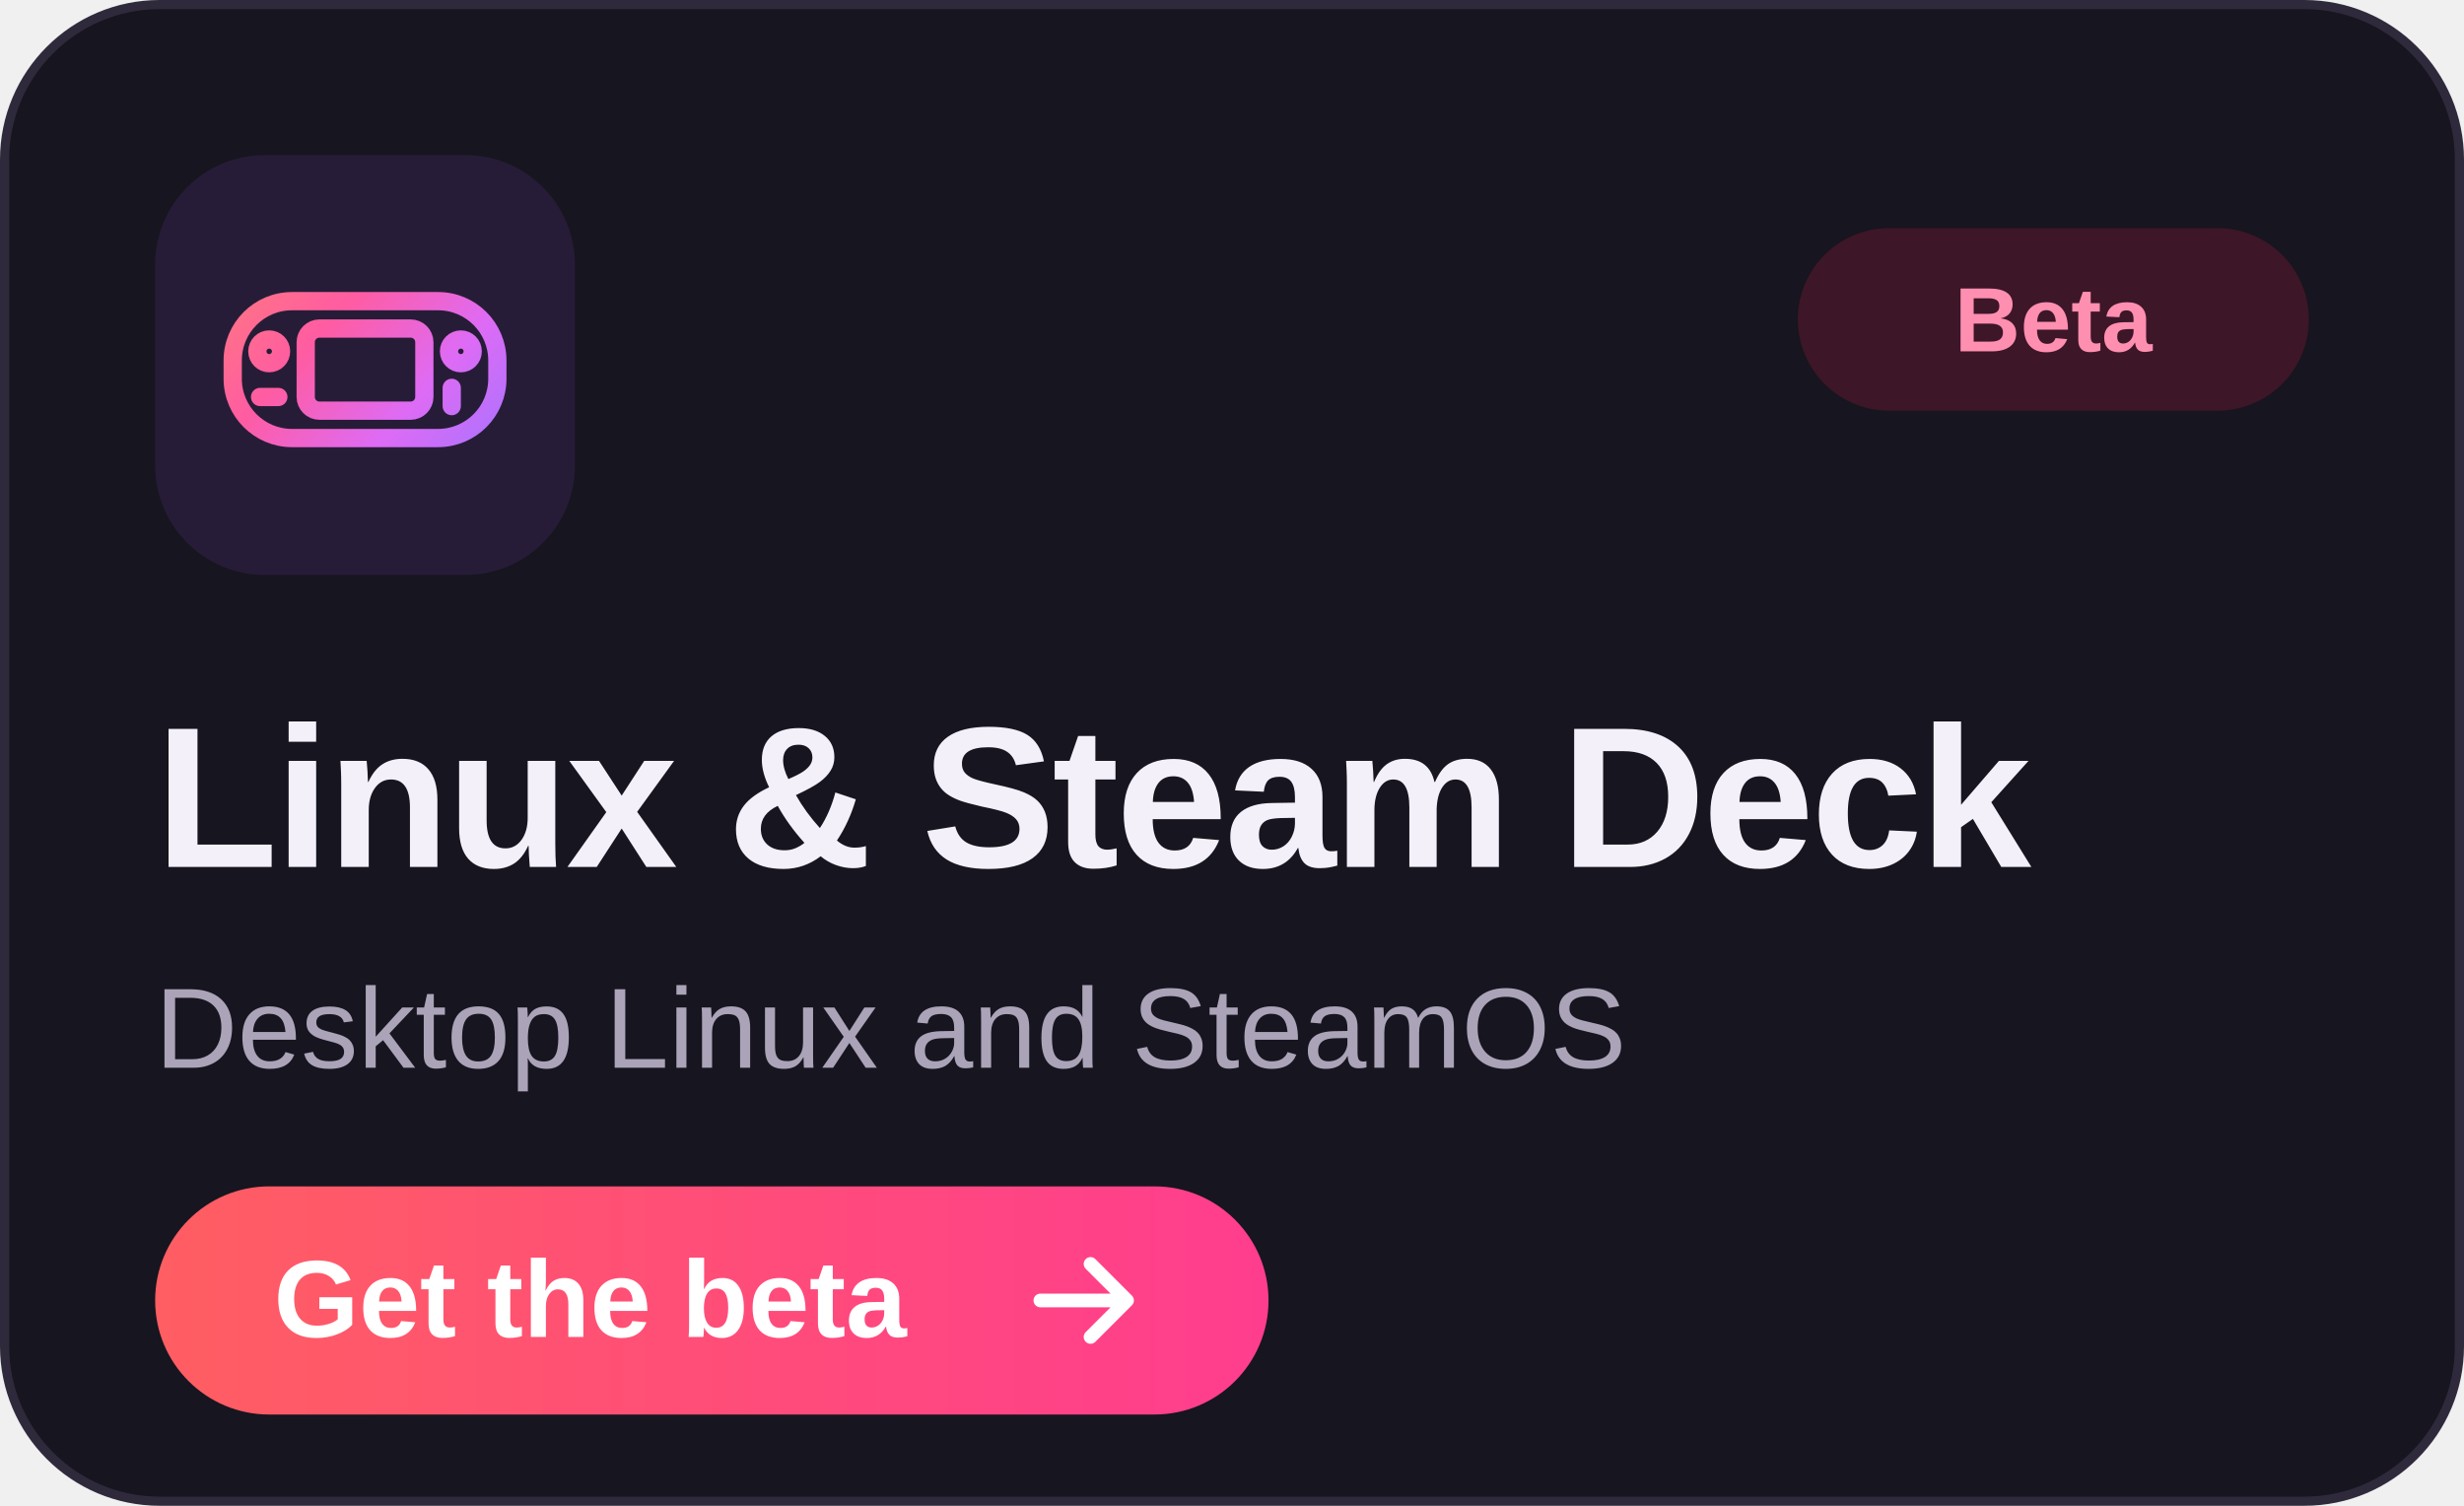
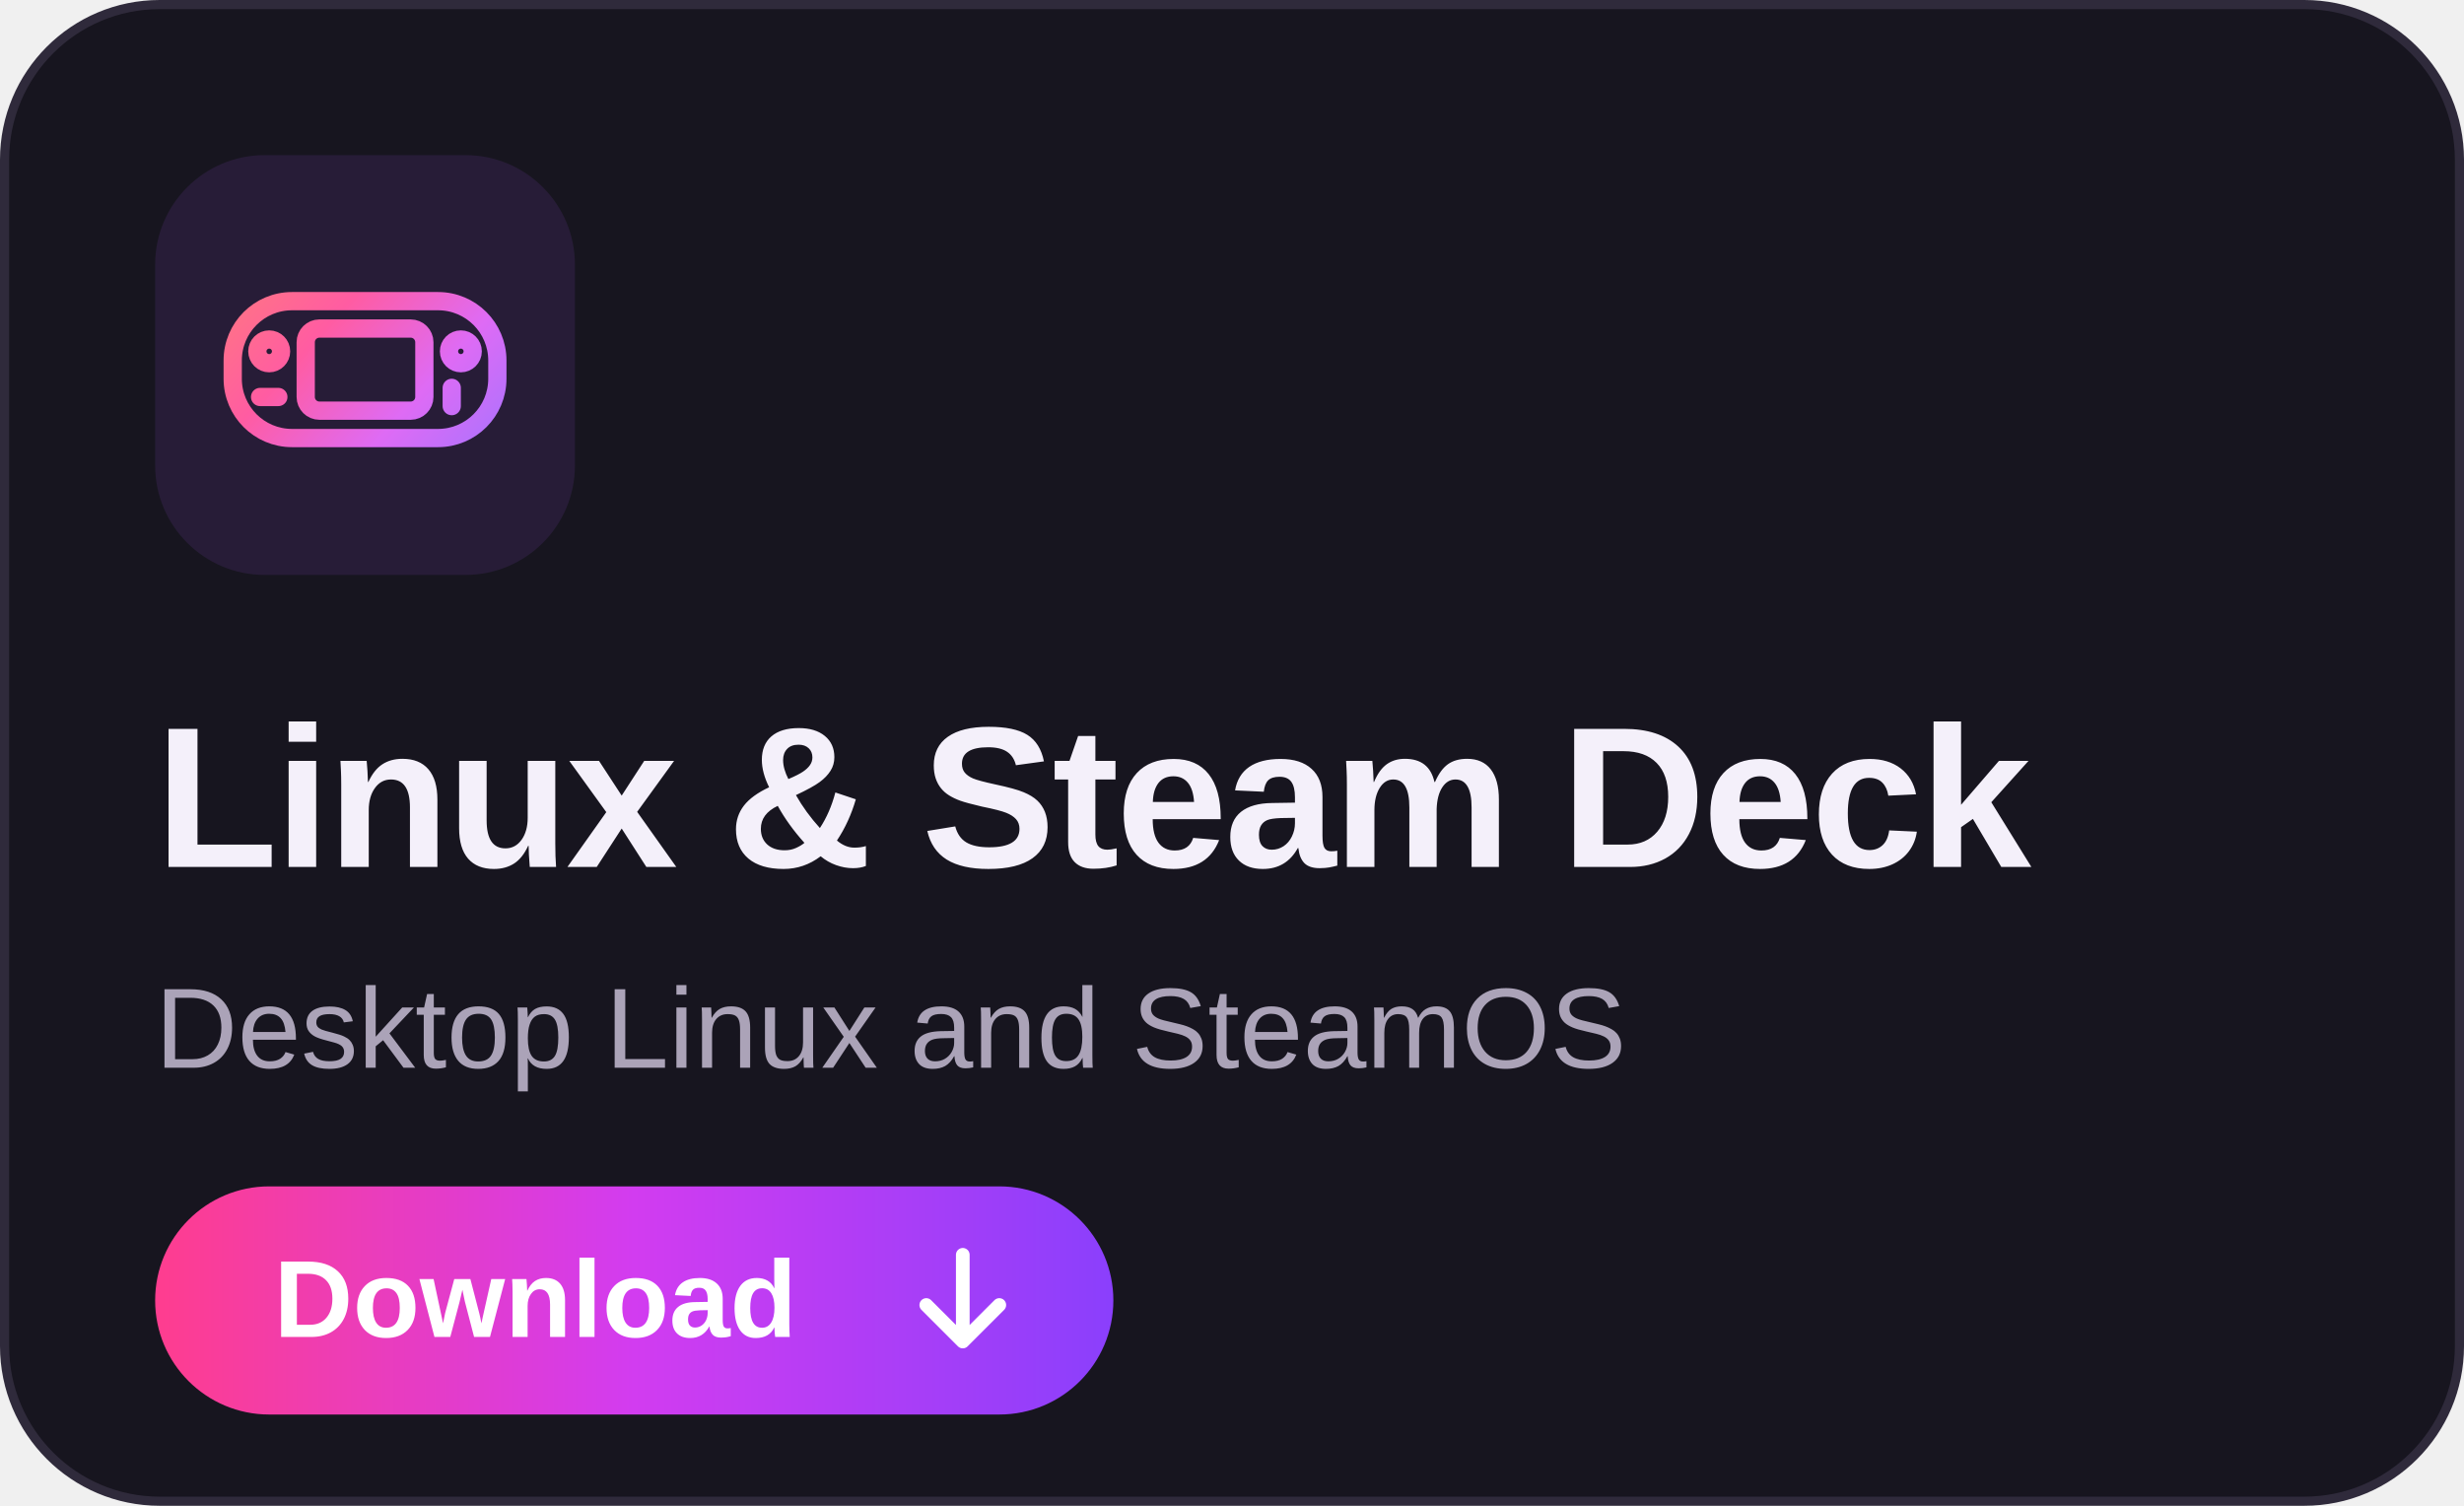
<svg xmlns="http://www.w3.org/2000/svg" width="540" height="330" viewBox="0 0 540 330" font-family="'Segoe UI Variable Display','Segoe UI',system-ui,-apple-system,BlinkMacSystemFont,'Helvetica Neue',Arial,sans-serif">
  <defs>
    <linearGradient id="ig" x1="4" y1="8" x2="60" y2="58" gradientUnits="userSpaceOnUse">
      <stop offset="0.000" stop-color="#FF7A7E" />
      <stop offset="0.333" stop-color="#FF5CA2" />
      <stop offset="0.667" stop-color="#DE6BF5" />
      <stop offset="1.000" stop-color="#A274FF" />
    </linearGradient>
    <linearGradient id="btn" x1="0" y1="0" x2="1" y2="0">
      <stop offset="0.000" stop-color="#FF3D8E" />
      <stop offset="0.500" stop-color="#D23CF0" />
      <stop offset="1.000" stop-color="#8A3FFC" />
    </linearGradient>
    <linearGradient id="beta" x1="0" y1="0" x2="1" y2="0">
      <stop offset="0.000" stop-color="#FF5E62" />
      <stop offset="1.000" stop-color="#FF3D8E" />
    </linearGradient>
  </defs>
  <rect x="1" y="1" width="538" height="328" rx="34" fill="#17151F" stroke="#2F2A3B" stroke-width="2" />
  <rect x="34" y="34" width="92" height="92" rx="24" fill="#271C37" />
  <g transform="translate(48,48) scale(1)" fill="none" stroke="url(#ig)" stroke-width="4" stroke-linecap="round" stroke-linejoin="round">
    <rect x="3" y="18" width="58" height="30" rx="13" />
    <rect x="19" y="24" width="26" height="18" rx="3" />
    <circle cx="11" cy="29" r="2.6" />
    <circle cx="53" cy="29" r="2.6" />
    <path d="M9 39h4M51 37v4" />
  </g>
-   <rect x="394" y="50" width="112" height="40" rx="20" fill="#3D1628" />
-   <text x="450" y="77" font-size="20" font-weight="700" fill="#FF8FB0" text-anchor="middle">Beta</text>
  <text x="34" y="190" font-size="44" font-weight="700" fill="#F4F0FA" text-anchor="start" letter-spacing="-0.7">Linux &amp; Steam Deck</text>
  <text x="34" y="234" font-size="25" font-weight="400" fill="#ABA3B8" text-anchor="start">Desktop Linux and SteamOS</text>
-   <rect x="34" y="260" width="244" height="50" rx="25" fill="url(#beta)" />
-   <text x="60" y="293" font-size="24" font-weight="650" fill="#FFFFFF" text-anchor="start">Get the beta</text>
-   <path d="M228 285h18M239 277l8 8-8 8" fill="none" stroke="#FFFFFF" stroke-width="3" stroke-linecap="round" stroke-linejoin="round" />
+   <rect x="34" y="260" width="210" height="50" rx="25" fill="url(#btn)" />
+   <text x="60" y="293" font-size="24" font-weight="650" fill="#FFFFFF" text-anchor="start">Download</text>
+   <path d="M211 275v19M203 286l8 8 8-8" fill="none" stroke="#FFFFFF" stroke-width="3" stroke-linecap="round" stroke-linejoin="round" />
</svg>
